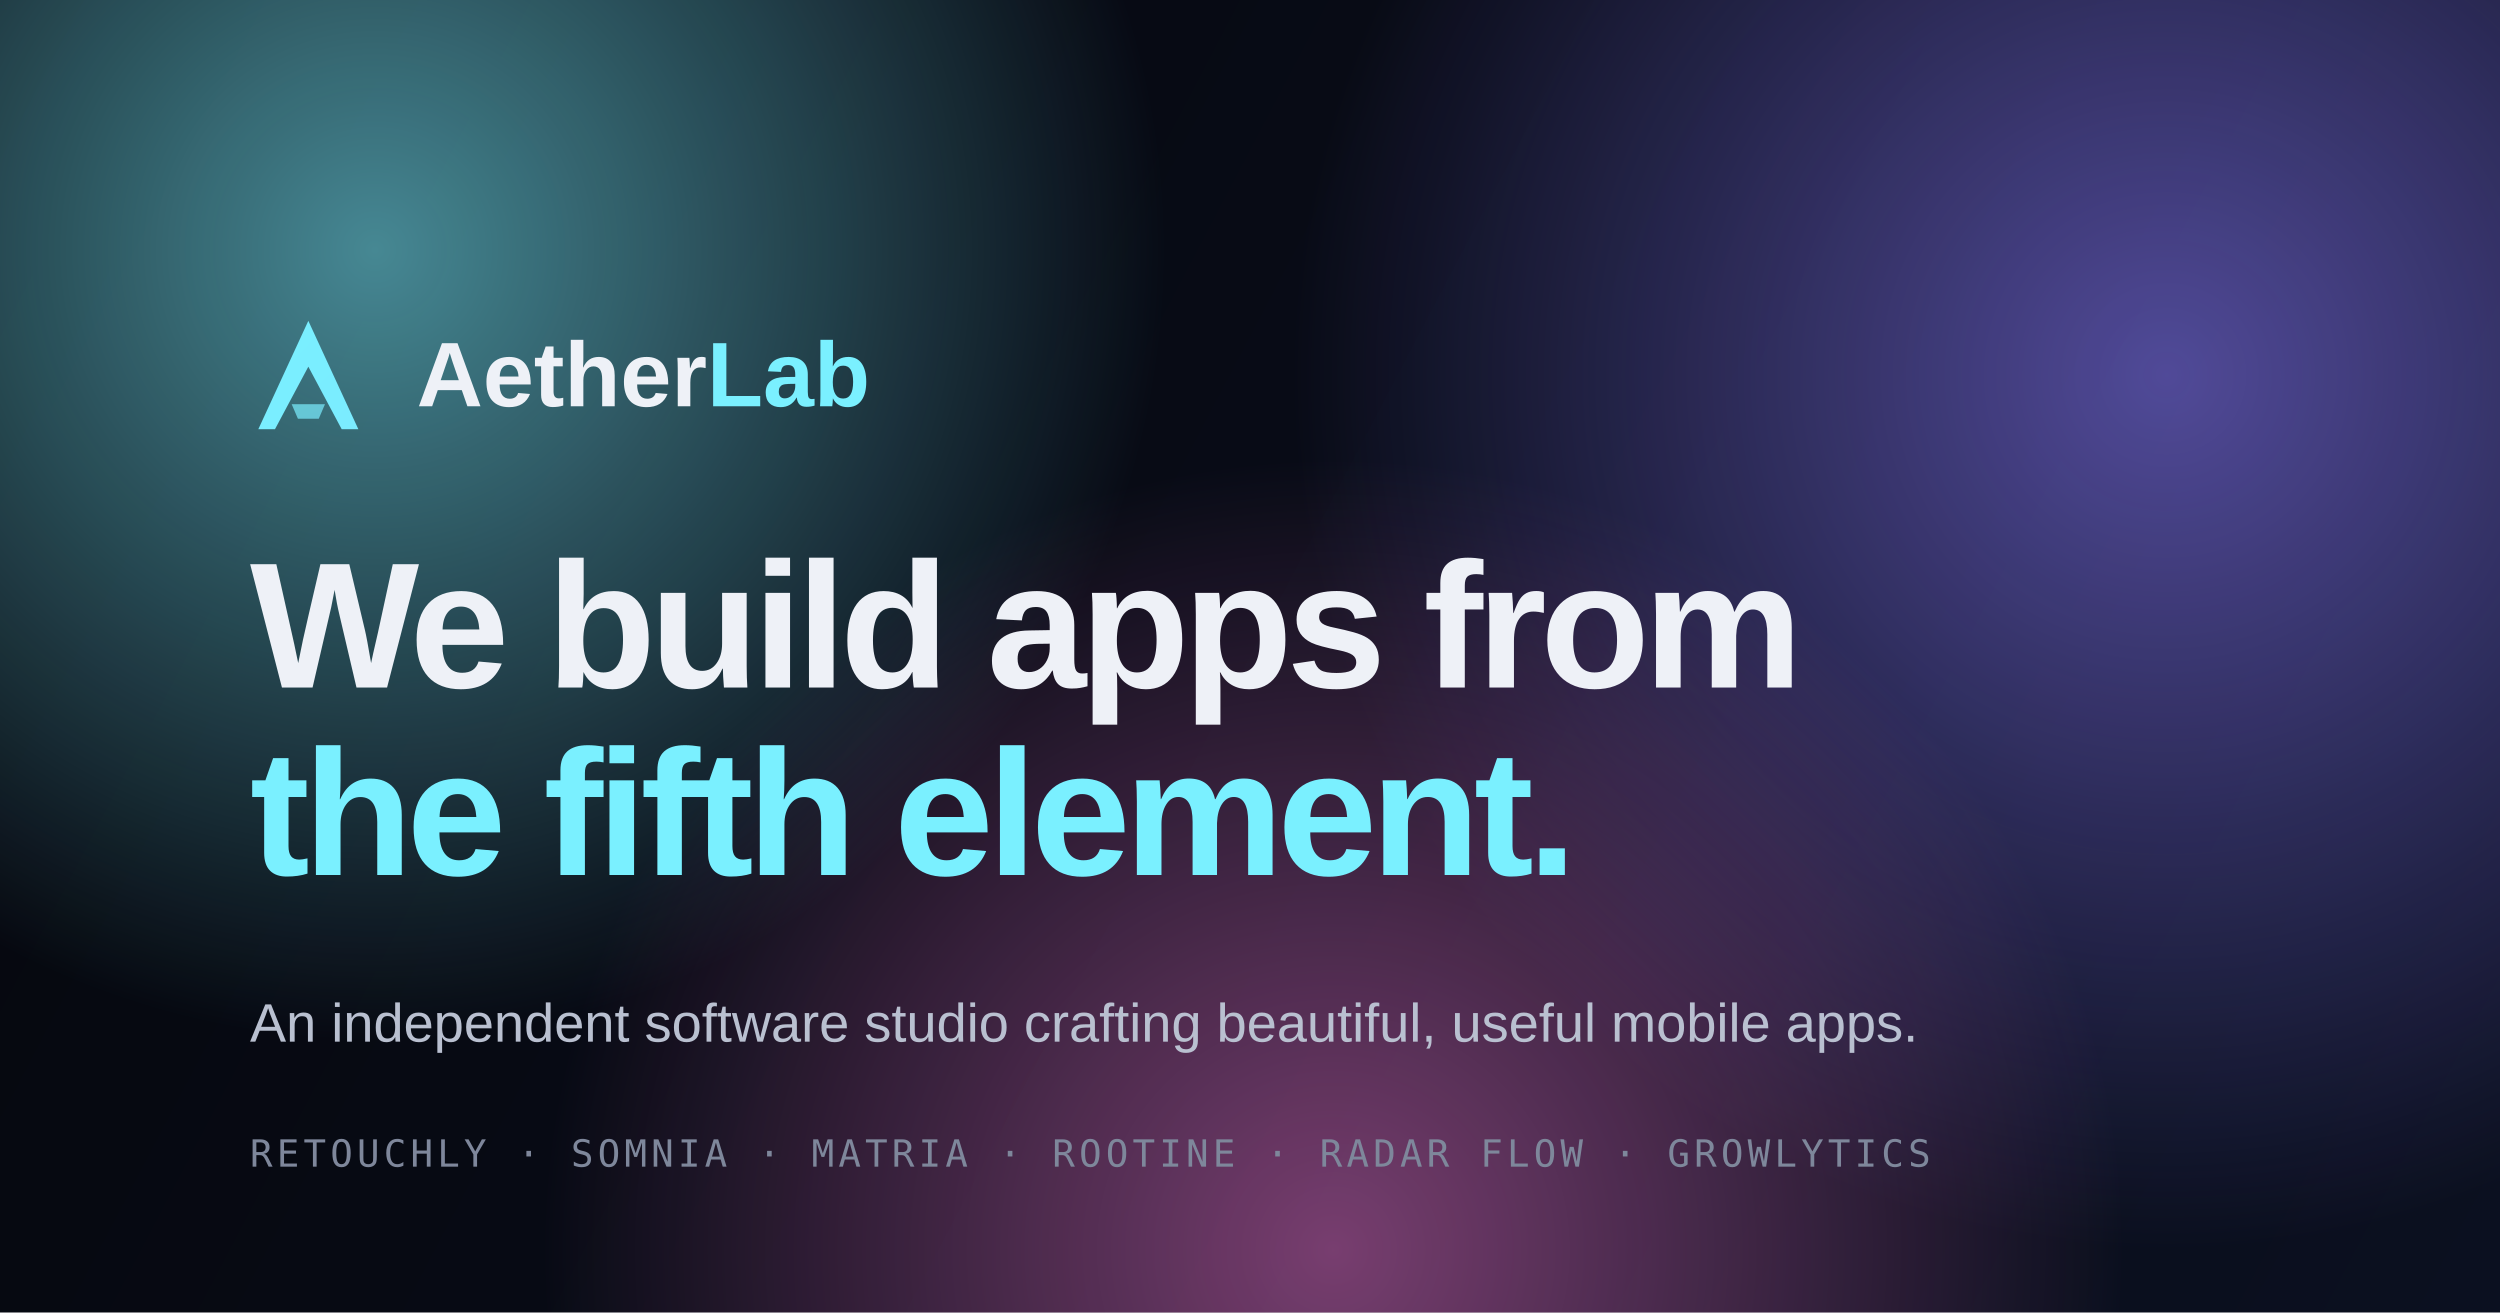
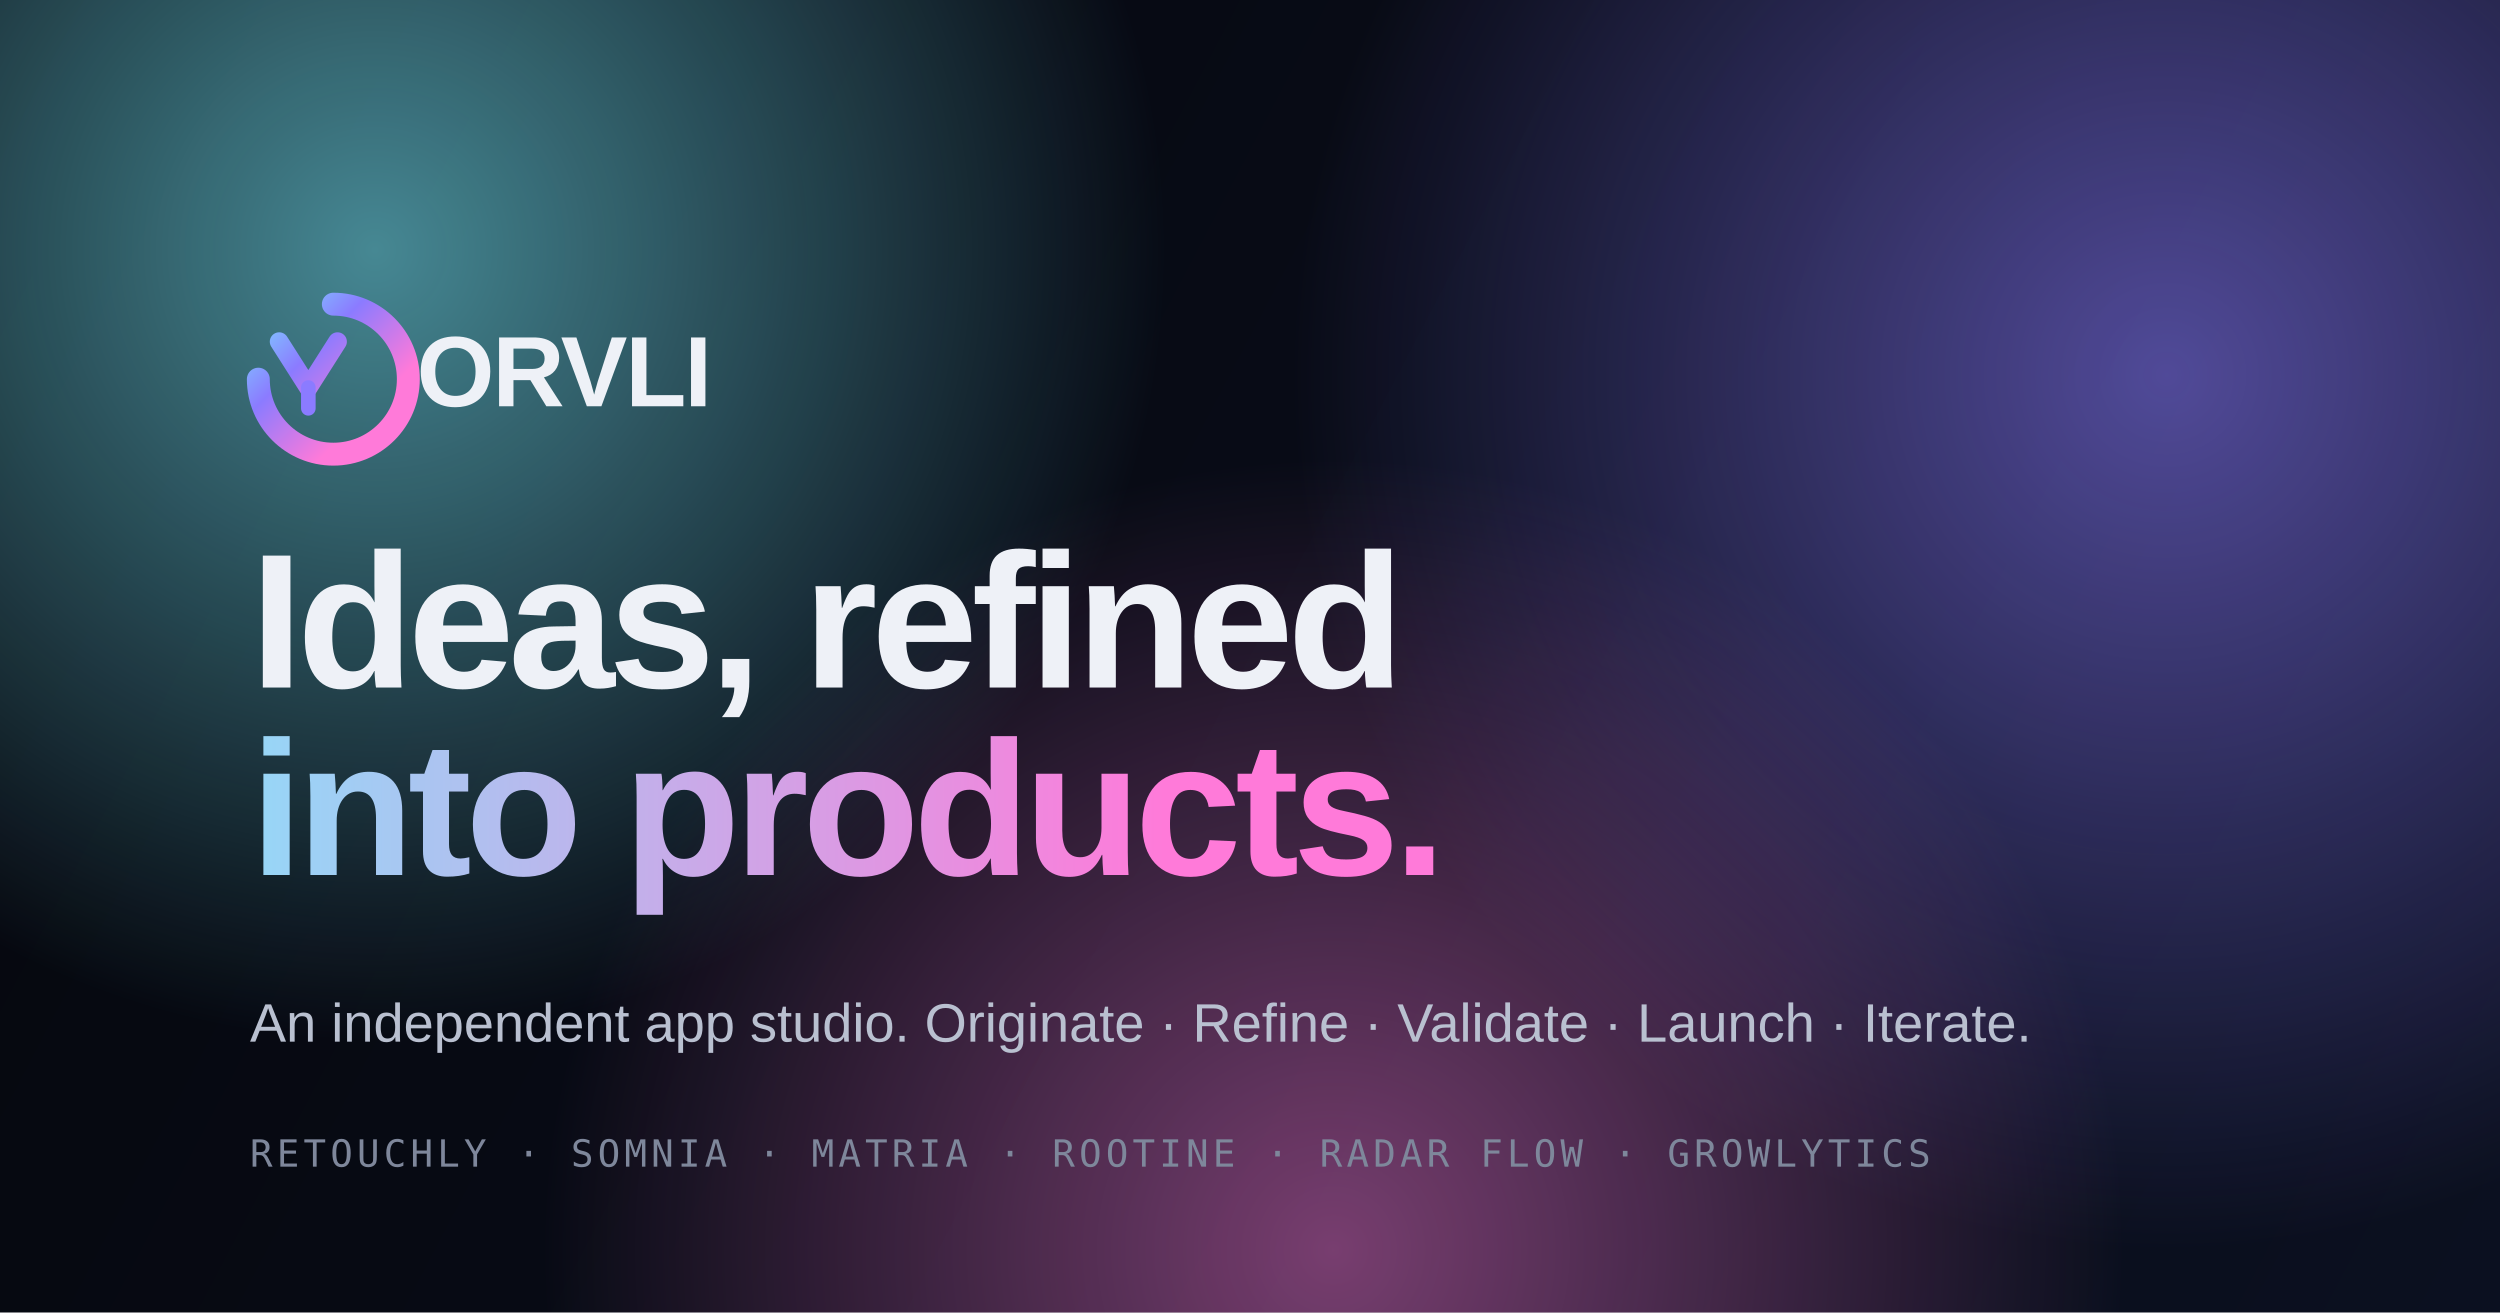
<svg xmlns="http://www.w3.org/2000/svg" viewBox="0 0 1200 630" width="1200" height="630">
  <defs>
    <linearGradient id="bg" x1="0" y1="0" x2="1200" y2="630" gradientUnits="userSpaceOnUse">
      <stop offset="0" stop-color="#05070d" />
      <stop offset="1" stop-color="#0b1020" />
    </linearGradient>
    <radialGradient id="b1" cx="180" cy="120" r="380" gradientUnits="userSpaceOnUse">
      <stop offset="0" stop-color="#7af0ff" stop-opacity=".55" />
      <stop offset="1" stop-color="#7af0ff" stop-opacity="0" />
    </radialGradient>
    <radialGradient id="b2" cx="1040" cy="180" r="420" gradientUnits="userSpaceOnUse">
      <stop offset="0" stop-color="#8b7bff" stop-opacity=".55" />
      <stop offset="1" stop-color="#8b7bff" stop-opacity="0" />
    </radialGradient>
    <radialGradient id="b3" cx="640" cy="600" r="380" gradientUnits="userSpaceOnUse">
      <stop offset="0" stop-color="#ff7ad9" stop-opacity=".45" />
      <stop offset="1" stop-color="#ff7ad9" stop-opacity="0" />
    </radialGradient>
-     <linearGradient id="mark" x1="0" y1="0" x2="56" y2="56">
+     <linearGradient id="mark" x1="0" y1="0" x2="56" y2="56" gradientUnits="userSpaceOnUse">
      <stop offset="0" stop-color="#7af0ff" />
      <stop offset=".5" stop-color="#8b7bff" />
      <stop offset="1" stop-color="#ff7ad9" />
    </linearGradient>
-     <linearGradient id="word" x1="0" y1="0" x2="560" y2="0">
+     <linearGradient id="word" x1="0" y1="0" x2="560" y2="0" gradientUnits="userSpaceOnUse">
      <stop offset="0" stop-color="#7af0ff" />
      <stop offset="1" stop-color="#ff7ad9" />
    </linearGradient>
  </defs>
  <rect width="1200" height="630" fill="url(#bg)" />
  <rect width="1200" height="630" fill="url(#b1)" />
  <rect width="1200" height="630" fill="url(#b2)" />
  <rect width="1200" height="630" fill="url(#b3)" />
-   <g transform="translate(120,150)">
-     <path d="M28 4 L52 56 H44 L28 26 L12 56 H4 Z" fill="url(#mark)" />
-     <path d="M20 44 H36 L33 51 H23 Z" fill="url(#mark)" opacity=".7" />
+   <g transform="translate(120,142)">
+     <path d="M40 4 A36 36 0 1 1 4 40" fill="none" stroke="url(#mark)" stroke-width="11" stroke-linecap="round" />
+     <path d="M14 22 L28 44 L42 22" fill="none" stroke="url(#mark)" stroke-width="9" stroke-linecap="round" stroke-linejoin="round" />
+     <path d="M28 44 L28 54" fill="none" stroke="#8b7bff" stroke-width="7" stroke-linecap="round" />
  </g>
-   <text x="200" y="195" font-family="Sora, Arial, sans-serif" font-size="44" font-weight="700" fill="#eef1f7">Aether<tspan fill="#7af0ff">Lab</tspan>
-   </text>
-   <text x="120" y="330" font-family="Sora, Arial, sans-serif" font-size="86" font-weight="800" fill="#eef1f7" letter-spacing="-3">We build apps from</text>
-   <text x="120" y="420" font-family="Sora, Arial, sans-serif" font-size="86" font-weight="800" fill="url(#word)" letter-spacing="-3">the fifth element.</text>
-   <text x="120" y="500" font-family="Manrope, Arial, sans-serif" font-size="26" fill="#b9c0d0">An independent software studio crafting beautiful, useful mobile apps.</text>
+   <text x="200" y="195" font-family="Sora, Arial, sans-serif" font-size="48" font-weight="800" fill="#eef1f7" letter-spacing="-1">ORVLI</text>
+   <text x="120" y="330" font-family="Sora, Arial, sans-serif" font-size="92" font-weight="800" fill="#eef1f7" letter-spacing="-3">Ideas, refined</text>
+   <text x="120" y="420" font-family="Sora, Arial, sans-serif" font-size="92" font-weight="800" fill="url(#word)" letter-spacing="-3">into products.</text>
+   <text x="120" y="500" font-family="Manrope, Arial, sans-serif" font-size="26" fill="#b9c0d0">An independent app studio. Originate · Refine · Validate · Launch · Iterate.</text>
  <text x="120" y="560" font-family="JetBrains Mono, monospace" font-size="18" fill="#7e879b" letter-spacing="2">RETOUCHLY · SOMNIA · MATRIA · ROOTINE · RADAR FLOW · GROWLYTICS</text>
</svg>
